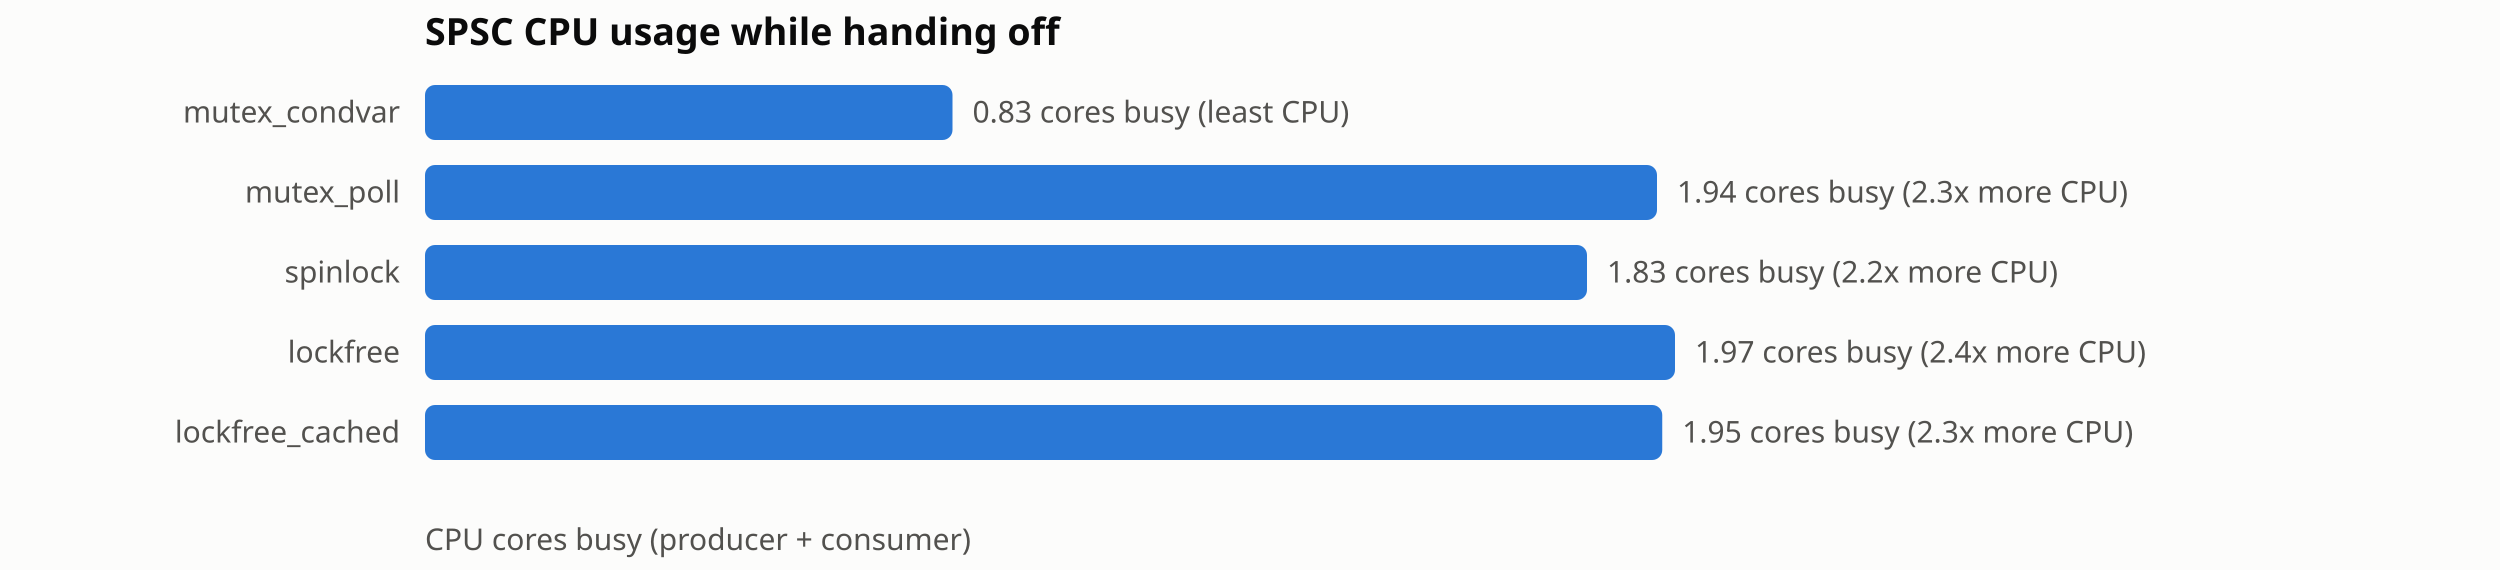
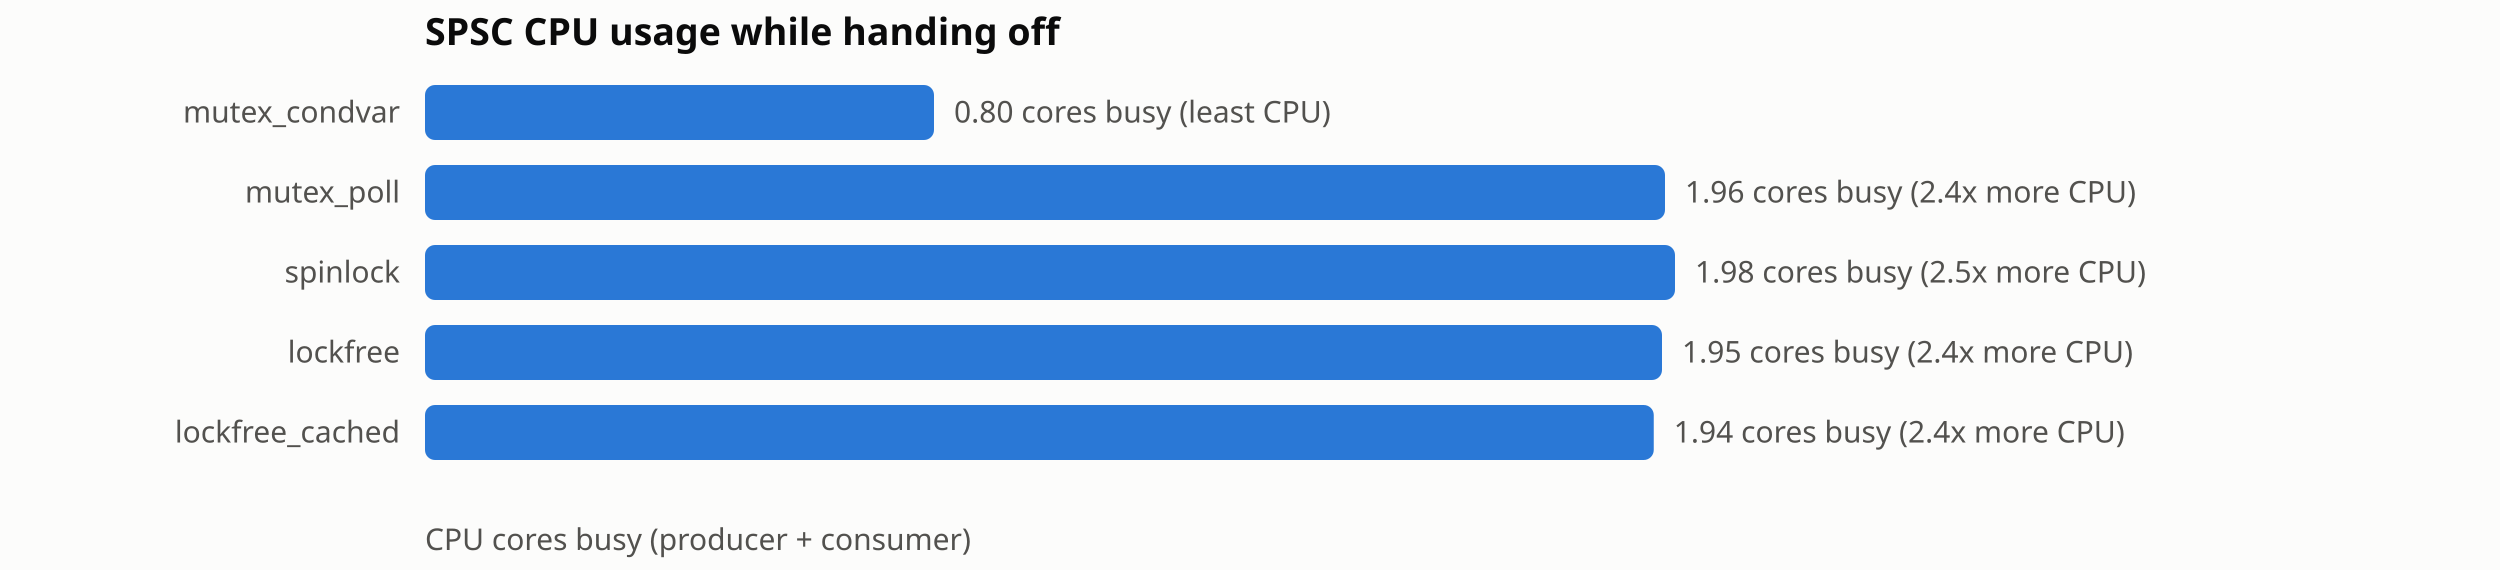
<svg xmlns="http://www.w3.org/2000/svg" viewBox="0 0 1000 228" role="img" aria-label="SPSC CPU usage while handing off">
  <style>
  .bg{fill:#fcfcfb} .ax{fill:#52514e;font:12px system-ui,sans-serif} .title{fill:#0b0b0b;font:600 15px system-ui,sans-serif}
  .grid{stroke:#e4e3df} .zone-a{fill:#f3f2ef} .zone-b{fill:#fcfcfb} .marker{stroke:#8a8984}
  .zlabel{fill:#8a8984;font:600 12px system-ui,sans-serif} .hit{fill:transparent}
  .s1{stroke:#2a78d6} .s2{stroke:#eb6834} .s3{stroke:#1baf7a} .s4{stroke:#6250d6} .s5{stroke:#e87ba4}
  .f1{fill:#2a78d6} .f2{fill:#eb6834} .f3{fill:#1baf7a} .f4{fill:#6250d6} .f5{fill:#e87ba4}
</style>
  <rect class="bg" width="1000" height="228" />
  <text class="title" x="170" y="18">SPSC CPU usage while handing off</text>
  <g transform="translate(0,24)">
    <text class="ax" x="160" y="25.0" text-anchor="end">mutex_condvar</text>
-     <rect class="f1" x="170" y="10" width="211.0" height="22" rx="4" />
-     <text class="ax" x="389.0" y="25.0">0.83 cores busy  (least CPU)</text>
+     <rect class="f1" x="170" y="10" width="203.6" height="22" rx="4" />
+     <text class="ax" x="381.6" y="25.0">0.80 cores busy  (least CPU)</text>
    <text class="ax" x="160" y="57.0" text-anchor="end">mutex_poll</text>
-     <rect class="f1" x="170" y="42" width="492.8" height="22" rx="4" />
-     <text class="ax" x="670.8" y="57.0">1.94 cores busy  (2.3x more CPU)</text>
+     <rect class="f1" x="170" y="42" width="496.0" height="22" rx="4" />
+     <text class="ax" x="674.0" y="57.0">1.96 cores busy  (2.4x more CPU)</text>
    <text class="ax" x="160" y="89.0" text-anchor="end">spinlock</text>
-     <rect class="f1" x="170" y="74" width="464.8" height="22" rx="4" />
-     <text class="ax" x="642.8" y="89.0">1.83 cores busy  (2.2x more CPU)</text>
+     <rect class="f1" x="170" y="74" width="500.0" height="22" rx="4" />
+     <text class="ax" x="678.0" y="89.0">1.98 cores busy  (2.5x more CPU)</text>
    <text class="ax" x="160" y="121.0" text-anchor="end">lockfree</text>
-     <rect class="f1" x="170" y="106" width="500.0" height="22" rx="4" />
-     <text class="ax" x="678.0" y="121.0">1.97 cores busy  (2.4x more CPU)</text>
+     <rect class="f1" x="170" y="106" width="494.8" height="22" rx="4" />
+     <text class="ax" x="672.8" y="121.0">1.95 cores busy  (2.4x more CPU)</text>
    <text class="ax" x="160" y="153.0" text-anchor="end">lockfree_cached</text>
-     <rect class="f1" x="170" y="138" width="494.9" height="22" rx="4" />
-     <text class="ax" x="672.9" y="153.0">1.95 cores busy  (2.3x more CPU)</text>
+     <rect class="f1" x="170" y="138" width="491.5" height="22" rx="4" />
+     <text class="ax" x="669.5" y="153.0">1.94 cores busy  (2.4x more CPU)</text>
    <text class="ax" x="170" y="196">CPU cores busy (producer + consumer)</text>
  </g>
</svg>
